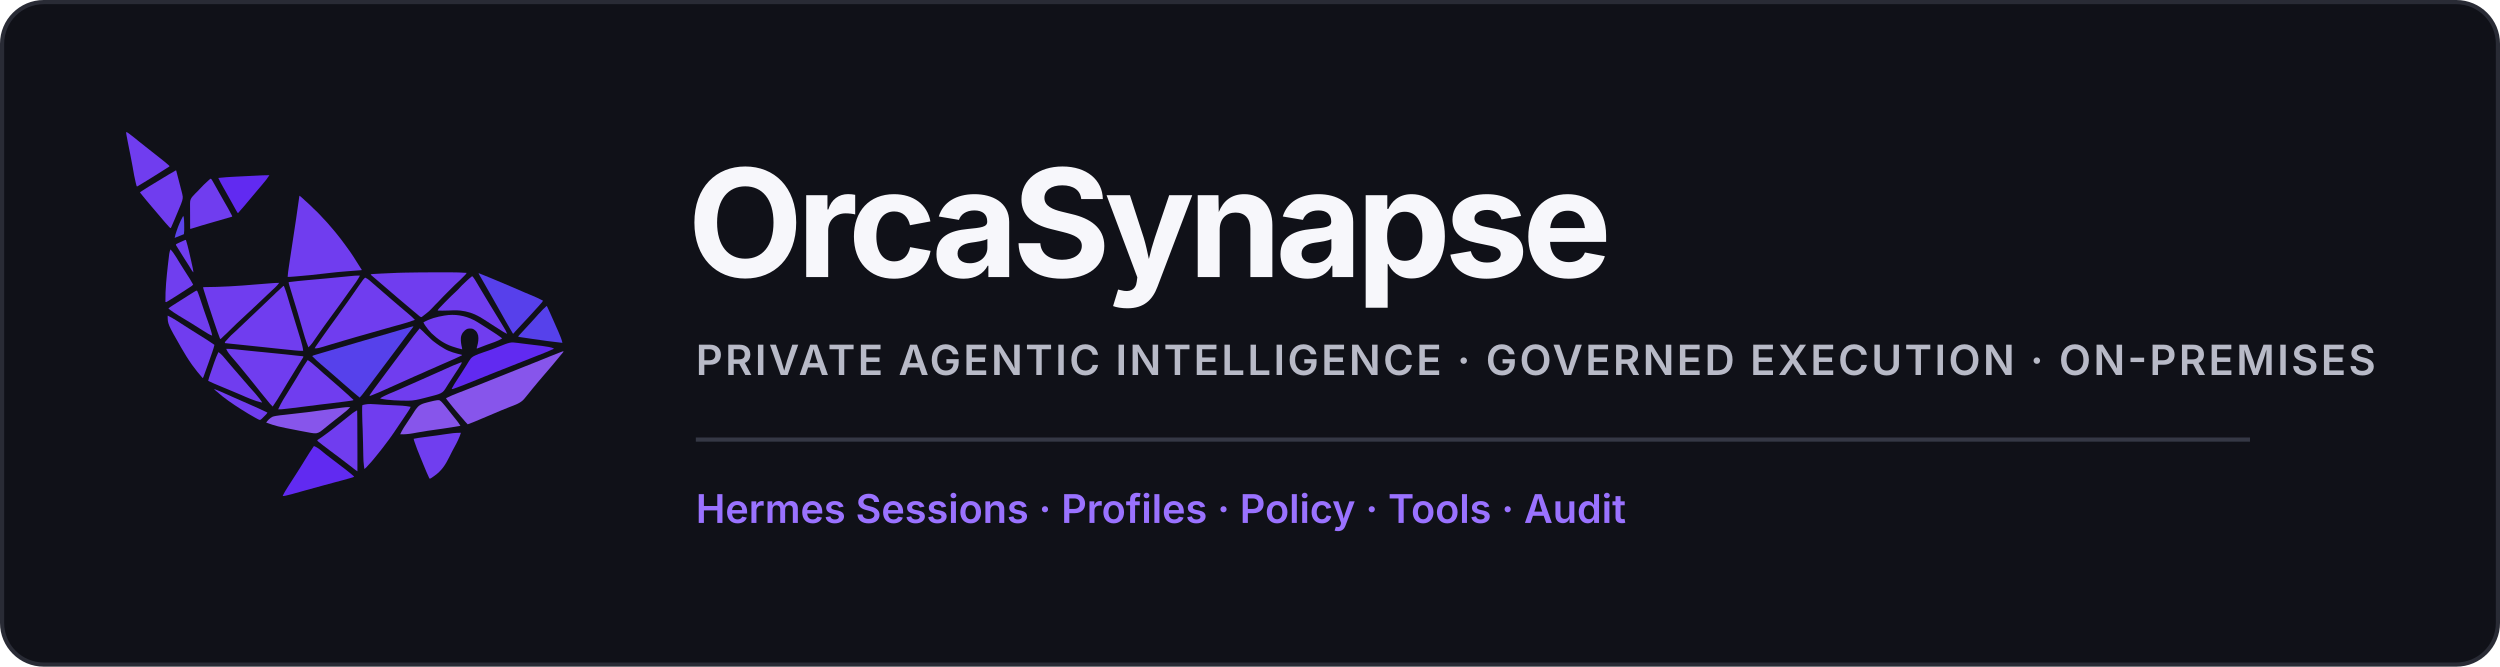
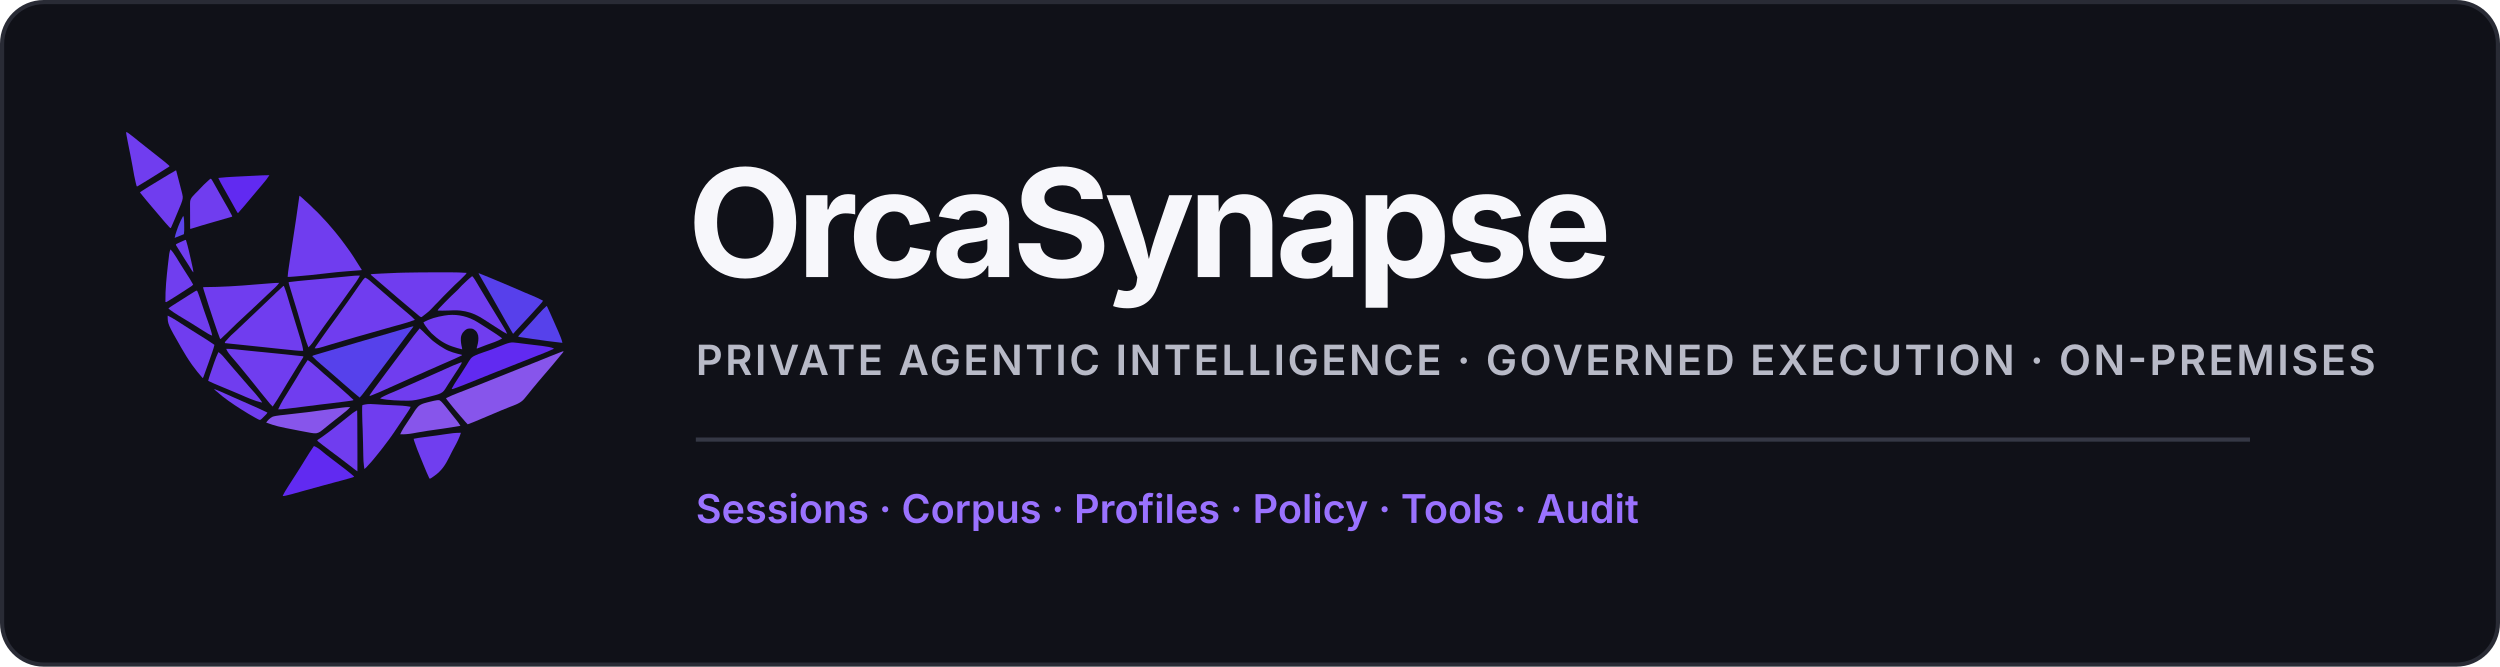
<svg xmlns="http://www.w3.org/2000/svg" width="1200" height="320" viewBox="0 0 1200 320" role="img" aria-labelledby="title description">
  <rect x="1" y="1" width="1198" height="318" rx="20" fill="#101118" stroke="#292b35" stroke-width="2" />
  <g transform="translate(56 52) scale(.576)" aria-hidden="true">
    <path fill="#703def" d="M 152.293 72.785 C 153.445 73.613 154.496 74.5 155.52 75.48 C 155.926 75.863 156.332 76.242 156.734 76.625 C 157.137 76.996 157.543 77.359 157.957 77.719 C 160.129 79.598 162.168 81.594 164.184 83.637 C 165.145 84.605 166.113 85.539 167.148 86.426 C 167.613 86.836 168.02 87.285 168.426 87.75 C 169.039 88.449 169.676 89.129 170.34 89.781 C 171.043 90.477 171.699 91.199 172.344 91.949 C 172.727 92.379 173.129 92.785 173.543 93.191 C 174.352 93.988 175.098 94.824 175.832 95.691 L 176.387 96.332 C 176.699 96.699 177.016 97.066 177.328 97.434 C 177.883 98.082 178.441 98.727 179 99.371 C 181.332 102.035 183.555 104.789 185.734 107.582 C 186.07 108.008 186.406 108.438 186.746 108.867 C 188.043 110.512 189.309 112.176 190.496 113.902 C 190.98 114.598 191.473 115.285 191.988 115.957 C 193.742 118.25 195.344 120.629 196.926 123.047 L 197.324 123.652 C 199.289 126.637 201.207 129.645 203.051 132.707 C 203.301 133.113 203.562 133.516 203.832 133.906 L 204.168 134.418 L 204.168 134.836 L 202.199 134.988 L 201.57 135.039 C 199.891 135.168 198.211 135.301 196.527 135.434 L 195.766 135.496 C 194.398 135.602 193.031 135.707 191.664 135.809 C 186.559 136.18 181.477 136.695 176.395 137.297 L 175.934 137.348 L 175.016 137.457 C 170.566 137.984 166.113 138.488 161.652 138.949 L 161.211 138.992 C 157.004 139.426 152.797 139.809 148.582 140.133 L 147.887 140.184 C 147.25 140.234 146.609 140.281 145.973 140.328 C 145.789 140.34 145.605 140.355 145.414 140.367 L 144.895 140.402 L 144.449 140.438 C 143.801 140.465 143.152 140.461 142.5 140.457 C 142.621 137.988 142.969 135.574 143.332 133.133 L 143.523 131.836 C 143.691 130.684 143.863 129.535 144.035 128.383 L 144.355 126.219 C 145.262 120.098 146.184 113.977 147.141 107.867 C 147.965 102.609 148.754 97.348 149.531 92.086 L 149.621 91.488 C 150.539 85.258 151.438 79.027 152.293 72.785 " fill-opacity="1" fill-rule="nonzero" />
    <path fill="#8755eb" d="M 371.875 202.508 L 372.5 202.715 L 372.055 203.234 C 371.02 204.453 369.996 205.676 369 206.926 C 367.438 208.887 365.855 210.828 364.215 212.723 C 363.602 213.434 363 214.156 362.406 214.883 C 361.445 216.066 360.445 217.219 359.441 218.367 C 358.785 219.121 358.133 219.879 357.484 220.637 L 357.176 220.996 L 356.559 221.719 C 356.246 222.086 355.93 222.449 355.617 222.816 C 354.414 224.215 353.215 225.621 352.023 227.031 C 351.637 227.488 351.25 227.945 350.863 228.402 C 350.012 229.402 349.16 230.406 348.344 231.438 C 347.789 232.137 347.219 232.824 346.629 233.496 C 345.461 234.84 344.363 236.219 343.293 237.641 C 342.242 239.023 341.129 240.34 340 241.652 L 339.48 242.293 C 336.531 245.723 331.715 247.266 327.613 248.84 C 325.402 249.691 323.215 250.586 321.027 251.492 L 320.473 251.723 C 317.23 253.07 314 254.449 310.777 255.836 C 301.848 259.676 301.848 259.676 297.539 261.395 L 296.789 261.695 C 295.371 262.258 293.938 262.797 292.5 263.309 C 291.07 261.797 289.672 260.277 288.371 258.652 C 287.891 258.07 287.387 257.516 286.875 256.957 C 286.035 256.043 285.242 255.102 284.461 254.137 C 283.883 253.434 283.289 252.742 282.695 252.051 C 281.859 251.082 281.039 250.102 280.246 249.094 C 279.891 248.652 279.535 248.211 279.176 247.773 C 277.977 246.316 276.801 244.848 275.664 243.344 L 275.332 242.914 C 275.074 242.57 274.828 242.215 274.582 241.863 L 274.582 241.445 C 277.988 239.812 281.398 238.316 284.938 236.996 C 286.934 236.242 288.922 235.465 290.91 234.691 L 292.277 234.16 C 293.531 233.676 294.785 233.188 296.039 232.699 L 296.492 232.523 C 301.645 230.523 306.77 228.457 311.898 226.402 C 313.793 225.645 315.688 224.887 317.578 224.133 L 320.426 222.992 L 321.555 222.543 L 322.125 222.312 L 333.426 217.797 L 336.148 216.707 C 337.387 216.211 338.625 215.719 339.859 215.223 C 342.43 214.191 345.008 213.168 347.582 212.152 C 352.426 210.25 357.258 208.324 362.059 206.312 C 364.414 205.328 366.773 204.375 369.168 203.496 C 369.559 203.352 369.945 203.199 370.332 203.051 L 370.961 202.809 L 371.465 202.609 Z M 371.875 202.508 " fill-opacity="1" fill-rule="nonzero" />
    <path fill="#703def" d="M 207.082 141.082 C 209.441 142.07 211.383 143.914 213.246 145.625 C 213.777 146.105 214.324 146.555 214.883 147.004 C 215.879 147.809 216.82 148.656 217.762 149.523 C 218.312 150.016 218.875 150.484 219.453 150.945 C 220.453 151.75 221.387 152.605 222.324 153.484 C 223.207 154.305 224.125 155.066 225.066 155.82 C 225.652 156.305 226.211 156.809 226.77 157.324 C 227.512 158.008 228.277 158.668 229.062 159.301 C 229.848 159.938 230.613 160.594 231.355 161.281 C 232.266 162.117 233.203 162.902 234.164 163.68 C 234.906 164.289 235.629 164.918 236.355 165.547 C 237.426 166.484 238.52 167.402 239.625 168.297 C 240.68 169.164 241.711 170.059 242.746 170.949 C 243.129 171.277 243.512 171.605 243.898 171.93 C 245.227 173.051 246.504 174.184 247.707 175.438 C 247.984 175.719 248.262 175.996 248.543 176.273 C 244.359 177.785 240.16 179.152 235.859 180.293 L 235.23 180.461 L 233.945 180.801 L 233.289 180.973 L 232.633 181.148 C 230.105 181.82 227.59 182.539 225.078 183.262 L 223.633 183.676 L 220.602 184.543 C 217.996 185.293 215.391 186.039 212.785 186.781 C 211.855 187.047 210.926 187.312 209.996 187.578 L 207.375 188.328 C 205.613 188.832 203.848 189.332 202.078 189.828 C 201.359 190.027 200.641 190.23 199.922 190.43 C 198.422 190.852 196.93 191.285 195.441 191.746 C 193.25 192.422 191.047 193.047 188.84 193.672 C 185.605 194.586 182.383 195.547 179.168 196.535 C 167.621 200.074 167.621 200.074 165 200.008 C 165.379 199.168 165.91 198.434 166.434 197.68 L 166.738 197.238 C 167.781 195.734 168.836 194.242 169.891 192.75 C 170.312 192.16 170.73 191.57 171.145 190.977 L 172.086 189.648 C 172.5 189.062 172.914 188.477 173.324 187.887 C 174.727 185.898 176.145 183.918 177.574 181.949 C 178.141 181.168 178.707 180.387 179.27 179.602 L 179.949 178.668 L 180.285 178.199 L 181.641 176.324 L 182.316 175.387 C 182.883 174.602 183.449 173.82 184.02 173.039 C 185.223 171.375 186.418 169.703 187.602 168.023 C 188.355 166.949 189.125 165.883 189.895 164.82 C 191.09 163.172 192.27 161.512 193.441 159.848 C 193.754 159.402 194.066 158.957 194.383 158.516 C 195.473 156.977 196.551 155.43 197.621 153.875 C 198.895 152.016 200.184 150.168 201.473 148.32 C 201.73 147.953 201.984 147.586 202.242 147.219 C 205.453 142.609 205.453 142.609 207.082 141.082 " fill-opacity="1" fill-rule="nonzero" />
    <path fill="#5641eb" d="M 246.875 181.688 L 247.293 181.895 L 246.938 182.348 C 245.883 183.711 244.848 185.086 243.828 186.477 C 242.77 187.914 241.699 189.34 240.613 190.758 C 239.59 192.09 238.582 193.438 237.605 194.805 C 236.488 196.363 235.336 197.887 234.168 199.406 C 233.254 200.605 232.348 201.812 231.457 203.027 C 230.293 204.617 229.105 206.184 227.906 207.746 C 226.996 208.941 226.098 210.145 225.207 211.355 C 224.043 212.945 222.855 214.512 221.656 216.078 C 220.746 217.27 219.848 218.473 218.957 219.688 C 217.793 221.273 216.605 222.844 215.406 224.406 C 214.496 225.598 213.598 226.805 212.707 228.016 C 211.141 230.152 209.531 232.262 207.918 234.367 C 207.719 234.625 207.52 234.883 207.324 235.141 C 206.828 235.785 206.332 236.43 205.832 237.074 L 205.543 237.449 C 205.234 237.848 204.93 238.242 204.621 238.633 L 204.34 238.996 C 203.77 239.727 203.168 240.387 202.5 241.027 C 201.105 239.902 199.73 238.754 198.375 237.582 C 197.645 236.953 196.906 236.336 196.16 235.73 C 194.281 234.207 192.457 232.617 190.676 230.98 C 189.961 230.324 189.223 229.691 188.465 229.082 C 187.332 228.168 186.27 227.191 185.207 226.199 C 183.898 224.98 182.531 223.832 181.172 222.668 C 180.258 221.887 179.348 221.102 178.438 220.312 C 177.07 219.125 175.695 217.945 174.32 216.77 L 173.23 215.836 L 172.863 215.523 L 172.137 214.895 C 171.531 214.379 170.926 213.863 170.32 213.352 C 167.746 211.172 165.277 208.875 162.918 206.465 C 163.617 205.996 164.301 205.793 165.102 205.559 L 165.605 205.41 C 166.18 205.238 166.754 205.07 167.332 204.902 L 168.59 204.531 C 169.578 204.238 170.566 203.949 171.551 203.656 C 173.426 203.105 175.301 202.551 177.176 201.996 C 184.707 199.77 192.238 197.547 199.777 195.348 L 201.605 194.812 C 202.715 194.488 203.824 194.164 204.934 193.84 L 205.535 193.664 C 209.383 192.543 213.234 191.426 217.082 190.309 C 221.027 189.168 224.969 188.02 228.91 186.871 C 230.988 186.266 233.066 185.66 235.145 185.051 L 237.863 184.258 C 238.289 184.133 238.715 184.008 239.141 183.883 C 240.289 183.547 241.434 183.215 242.582 182.883 C 242.949 182.777 243.316 182.672 243.68 182.566 C 244.207 182.41 244.734 182.262 245.262 182.109 L 245.738 181.969 C 246.113 181.863 246.496 181.773 246.875 181.688 " fill-opacity="1" fill-rule="nonzero" />
    <path fill="#703def" d="M 138.957 147.953 L 139.375 148.16 C 139.57 148.566 139.57 148.566 139.773 149.102 L 140.004 149.707 L 140.246 150.367 L 140.5 151.047 C 141.27 153.152 141.93 155.285 142.559 157.438 C 142.758 158.105 142.953 158.773 143.152 159.441 C 143.359 160.137 143.562 160.832 143.77 161.527 C 144.445 163.812 145.137 166.094 145.832 168.371 L 146.195 169.555 C 147.008 172.227 147.828 174.898 148.645 177.57 L 149.23 179.484 C 149.832 181.445 150.434 183.402 151.043 185.359 C 153.602 193.578 153.602 193.578 154.559 197.406 L 154.758 198.203 C 155.07 199.5 155.305 200.762 155.418 202.09 C 153.176 202.148 150.98 201.969 148.75 201.758 L 148.16 201.703 C 142.812 201.207 137.473 200.625 132.137 200.047 C 129.445 199.754 126.754 199.465 124.062 199.176 L 122.684 199.031 C 115.984 198.312 109.281 197.613 102.578 196.926 L 101.785 196.844 L 95.285 196.176 L 94.668 196.113 C 94.293 196.074 93.922 196.035 93.547 195.996 C 92.434 195.883 91.32 195.762 90.211 195.637 L 90.211 194.805 C 90.566 194.324 90.566 194.324 91.055 193.816 L 91.582 193.254 C 91.746 193.078 91.914 192.902 92.086 192.723 C 92.301 192.465 92.52 192.211 92.734 191.953 C 94.309 190.148 96.043 188.422 97.871 186.879 C 98.566 186.273 99.238 185.645 99.91 185.016 L 100.305 184.648 C 100.941 184.055 101.57 183.453 102.18 182.832 C 102.68 182.328 103.199 181.848 103.738 181.387 C 104.621 180.625 105.434 179.809 106.25 178.98 C 107.207 178.004 108.18 177.07 109.215 176.18 C 109.672 175.781 110.098 175.355 110.52 174.918 C 111.09 174.344 111.664 173.793 112.281 173.266 C 112.941 172.699 113.555 172.102 114.168 171.484 C 114.766 170.875 115.367 170.289 116.016 169.738 C 116.867 169.012 117.645 168.227 118.426 167.426 C 118.98 166.859 119.562 166.32 120.164 165.801 C 121.168 164.934 122.09 163.996 123.02 163.051 C 124.074 161.98 125.133 160.938 126.273 159.961 C 126.922 159.391 127.523 158.773 128.125 158.156 C 129 157.27 129.883 156.414 130.836 155.609 C 131.57 154.957 132.25 154.246 132.938 153.543 C 133.52 152.961 134.137 152.426 134.762 151.887 C 135.551 151.195 136.309 150.473 137.07 149.75 L 137.555 149.293 C 138.262 148.629 138.262 148.629 138.957 147.953 M 202.707 139.418 C 201.855 141.039 200.918 142.582 199.895 144.102 L 199.457 144.758 C 198.207 146.609 196.895 148.406 195.559 150.191 C 194.973 150.977 194.402 151.766 193.828 152.559 L 193.488 153.027 C 192.633 154.219 191.785 155.414 190.941 156.617 C 190.062 157.863 189.168 159.102 188.273 160.34 C 187.598 161.27 186.93 162.203 186.262 163.141 C 185.328 164.453 184.371 165.75 183.414 167.047 C 182.582 168.172 181.754 169.305 180.938 170.441 C 180.008 171.73 179.07 173.016 178.125 174.293 C 176.836 176.039 175.562 177.793 174.297 179.555 C 173.953 180.027 173.609 180.5 173.27 180.973 C 172.016 182.691 170.785 184.43 169.582 186.188 C 162.543 196.48 162.543 196.48 159.793 199.176 C 157.656 193.871 156.027 188.465 154.504 182.961 C 152.164 174.52 149.609 166.148 147.008 157.789 C 145.984 154.5 144.961 151.211 144.012 147.902 L 143.797 147.168 L 143.609 146.504 L 143.445 145.934 C 143.332 145.453 143.332 145.453 143.332 144.832 C 148.461 144.188 153.598 143.648 158.742 143.184 L 159.172 143.145 C 161.09 142.973 163.008 142.801 164.926 142.633 C 167.863 142.371 170.805 142.109 173.742 141.844 C 178.543 141.41 183.34 140.949 188.133 140.457 C 198.949 139.348 198.949 139.348 202.707 139.418 M 266.883 136.672 C 268.344 136.672 269.805 136.668 271.262 136.664 C 272.707 136.664 274.148 136.66 275.59 136.66 C 276.438 136.664 277.285 136.66 278.133 136.66 C 282.66 136.648 287.152 136.809 291.664 137.125 C 291.285 137.77 290.934 138.328 290.402 138.855 L 290.027 139.23 L 289.625 139.629 L 289.207 140.051 C 288.914 140.34 288.621 140.633 288.324 140.922 C 287.883 141.363 287.438 141.809 286.992 142.25 L 286.137 143.105 L 285.738 143.5 C 285.125 144.109 284.5 144.699 283.84 145.262 C 282.469 146.445 281.211 147.754 279.934 149.031 L 279.066 149.898 C 278.465 150.5 277.863 151.102 277.262 151.703 C 276.496 152.473 275.727 153.238 274.957 154.004 C 274.363 154.598 273.77 155.195 273.176 155.789 L 272.324 156.637 C 270.418 158.535 270.418 158.535 268.617 160.531 C 268.199 161.02 267.742 161.473 267.285 161.926 L 266.719 162.484 L 265.57 163.617 C 264.613 164.562 263.688 165.52 262.812 166.539 C 261.285 168.309 259.555 169.773 257.695 171.176 C 257.258 171.508 256.824 171.848 256.395 172.191 L 255.496 172.887 L 255.066 173.227 L 254.664 173.535 L 254.312 173.812 L 253.957 173.98 C 253.414 173.91 253.141 173.781 252.684 173.469 L 252.199 173.07 L 251.648 172.617 C 250.879 171.973 250.113 171.328 249.352 170.68 C 248.641 170.074 247.922 169.48 247.199 168.895 C 246.188 168.07 245.195 167.223 244.207 166.367 C 243.477 165.742 242.738 165.125 241.992 164.52 C 240.941 163.668 239.918 162.781 238.895 161.895 C 237.223 160.441 235.535 159.004 233.816 157.609 C 232.898 156.867 232.023 156.086 231.152 155.293 C 230.609 154.812 230.055 154.355 229.492 153.902 C 228.703 153.262 227.934 152.598 227.188 151.91 C 226.277 151.074 225.336 150.285 224.375 149.508 C 223.238 148.574 222.133 147.598 221.02 146.629 C 220.398 146.094 219.777 145.559 219.152 145.027 L 218.793 144.715 L 218.07 144.098 C 217.344 143.477 216.617 142.855 215.891 142.23 C 215.25 141.684 214.609 141.137 213.969 140.594 L 213.559 140.246 C 213.301 140.027 213.043 139.809 212.781 139.59 C 211.898 138.84 211.898 138.84 211.668 138.375 C 212.32 138.156 212.848 138.113 213.535 138.074 L 214.32 138.027 L 215.18 137.98 L 216.078 137.926 C 217.059 137.871 218.043 137.816 219.023 137.766 L 220.043 137.707 C 224.68 137.453 229.316 137.234 233.957 137.086 L 234.664 137.062 C 236.34 137.012 238.02 136.969 239.699 136.93 C 240.055 136.922 240.406 136.914 240.762 136.906 C 249.469 136.703 258.172 136.672 266.883 136.672 M 91.25 200.426 C 93.59 200.371 95.879 200.543 98.203 200.766 L 99.41 200.875 C 102.777 201.191 106.133 201.555 109.492 201.926 C 112.508 202.254 115.523 202.562 118.543 202.84 L 119.008 202.883 L 121.375 203.098 C 127.871 203.688 134.352 204.348 140.832 205.059 L 141.457 205.125 C 143.566 205.355 145.676 205.59 147.785 205.824 L 148.305 205.883 C 149.398 206.004 150.496 206.121 151.594 206.234 L 152.402 206.316 C 152.887 206.367 153.371 206.418 153.855 206.465 L 154.48 206.531 L 155.02 206.582 L 155.418 206.672 L 155.625 207.09 C 155.43 207.496 155.43 207.496 155.117 208 L 154.766 208.574 L 154.375 209.195 L 153.973 209.848 C 153.555 210.523 153.133 211.203 152.707 211.879 L 152.316 212.508 C 151.805 213.324 151.293 214.145 150.781 214.961 C 148.277 218.957 145.82 222.984 143.375 227.02 C 142.863 227.863 142.352 228.707 141.836 229.551 C 140.336 232.012 138.848 234.484 137.379 236.965 C 135.047 240.91 132.617 244.762 130 248.523 C 129.188 247.73 128.426 246.898 127.684 246.039 L 127.324 245.625 C 126.453 244.609 125.617 243.57 124.797 242.516 C 124.156 241.688 123.492 240.887 122.812 240.094 C 121.938 239.066 121.094 238.02 120.266 236.957 C 119.527 236.012 118.777 235.082 118.02 234.156 C 117.082 233.008 116.156 231.848 115.242 230.68 C 114.402 229.602 113.539 228.547 112.676 227.488 C 111.938 226.582 111.211 225.668 110.496 224.75 C 109.672 223.691 108.816 222.66 107.945 221.641 C 107.254 220.832 106.59 220.004 105.938 219.164 C 105.094 218.082 104.223 217.02 103.332 215.977 C 102.738 215.281 102.152 214.578 101.574 213.867 C 100.855 212.984 100.121 212.117 99.375 211.254 C 92.836 203.656 92.836 203.656 91.25 200.426 M 252.5 183.352 C 253.465 184.156 254.391 185.008 255.273 185.902 L 255.633 186.262 C 256.133 186.77 256.633 187.273 257.133 187.781 C 258.957 189.629 258.957 189.629 260.887 191.363 C 261.27 191.699 261.625 192.055 261.977 192.418 C 262.727 193.176 263.535 193.816 264.387 194.453 L 264.855 194.805 C 265.32 195.152 265.785 195.5 266.25 195.844 L 266.648 196.141 C 268.34 197.398 270.09 198.523 271.918 199.582 C 272.266 199.785 272.605 200 272.945 200.215 C 277.426 202.969 282.652 204.18 287.707 205.422 L 287.707 205.84 C 283.812 207.773 279.859 209.527 275.863 211.238 C 274.051 212.016 272.246 212.809 270.441 213.609 L 269.988 213.809 L 269.547 214.004 L 269.117 214.195 L 267.984 214.695 C 267.492 214.914 266.996 215.129 266.5 215.34 C 266.008 215.551 265.547 215.766 265.078 216.016 C 264.367 216.375 263.648 216.664 262.902 216.941 C 261.93 217.309 260.973 217.715 260.035 218.16 C 258.246 219.004 256.441 219.809 254.637 220.609 L 254.137 220.832 C 252.141 221.719 250.137 222.594 248.121 223.43 C 246.914 223.93 245.734 224.477 244.555 225.035 C 242.367 226.066 240.152 227.035 237.941 228.016 L 237.496 228.215 L 235.613 229.047 C 233.203 230.117 230.797 231.195 228.395 232.281 C 218.445 236.766 218.445 236.766 214.18 238.465 C 213.797 238.617 213.418 238.77 213.039 238.926 L 212.352 239.191 L 211.75 239.43 L 211.25 239.57 L 210.625 239.363 C 212.691 236.262 214.82 233.25 217.102 230.305 C 217.75 229.457 218.379 228.602 219.012 227.742 C 219.988 226.406 220.977 225.078 221.973 223.758 C 222.762 222.703 223.547 221.645 224.324 220.586 C 225.371 219.16 226.434 217.746 227.512 216.34 C 228.68 214.82 229.82 213.277 230.934 211.719 C 231.738 210.605 232.566 209.516 233.41 208.43 C 234.066 207.578 234.703 206.707 235.34 205.84 C 236.391 204.406 237.457 202.984 238.543 201.57 C 240.094 199.543 241.613 197.488 243.125 195.43 C 246.141 191.312 249.219 187.262 252.5 183.352 M 135.418 145.453 C 134.492 146.762 133.457 147.887 132.316 149.008 L 131.836 149.488 C 130.957 150.359 130.051 151.199 129.113 152.008 C 128.66 152.406 128.234 152.828 127.812 153.262 C 127.113 153.973 126.387 154.633 125.633 155.281 C 125.16 155.703 124.715 156.145 124.27 156.594 C 123.703 157.172 123.129 157.723 122.512 158.246 C 121.852 158.812 121.238 159.41 120.625 160.031 C 120.027 160.637 119.426 161.223 118.777 161.773 C 117.918 162.508 117.133 163.309 116.34 164.109 C 115.637 164.816 114.902 165.496 114.137 166.145 C 113.582 166.633 113.066 167.164 112.551 167.695 C 112.145 168.09 111.73 168.461 111.305 168.832 C 110.426 169.594 109.582 170.387 108.738 171.184 L 107.801 172.066 L 107.332 172.512 C 106.652 173.152 105.969 173.789 105.289 174.426 L 104.902 174.785 L 103.367 176.211 C 102.719 176.816 102.07 177.418 101.426 178.023 C 100.898 178.516 100.371 179.008 99.84 179.496 C 97.645 181.531 95.531 183.641 93.426 185.766 C 92.359 186.844 91.297 187.91 90.133 188.887 C 89.758 189.211 89.41 189.555 89.062 189.91 C 87.145 191.859 87.145 191.859 86.25 192.305 C 84.594 187.949 83.031 183.57 81.578 179.141 C 81.113 177.73 80.645 176.32 80.168 174.914 C 77.633 167.348 75.121 159.77 72.812 152.133 L 72.582 151.363 L 72.379 150.68 L 72.203 150.098 C 72.086 149.621 72.086 149.621 72.086 148.996 L 72.645 148.992 C 87.23 148.926 101.625 148.031 116.148 146.758 C 120.566 146.371 124.988 146.004 129.414 145.711 L 130.016 145.668 C 130.57 145.633 131.129 145.594 131.688 145.559 L 132.176 145.527 C 133.258 145.457 134.332 145.445 135.418 145.453 M 159.168 209.797 C 160.344 210.422 161.336 211.164 162.355 212.02 L 162.828 212.414 C 163.828 213.246 164.805 214.105 165.766 214.984 C 166.309 215.469 166.867 215.926 167.434 216.379 C 168.223 217.02 168.949 217.676 169.656 218.402 C 170.148 218.898 170.676 219.348 171.203 219.801 C 171.734 220.266 172.254 220.742 172.773 221.223 C 173.715 222.082 174.688 222.887 175.676 223.688 C 176.465 224.344 177.215 225.039 177.969 225.73 C 178.523 226.23 179.094 226.703 179.676 227.168 C 180.621 227.93 181.512 228.734 182.398 229.559 C 183.066 230.176 183.758 230.766 184.465 231.332 C 185.594 232.242 186.648 233.215 187.707 234.203 C 188.324 234.777 188.953 235.332 189.594 235.883 C 190.262 236.469 190.918 237.062 191.574 237.66 C 192.023 238.059 192.473 238.453 192.93 238.844 C 193.711 239.52 194.43 240.246 195.156 240.984 C 195.84 241.656 196.559 242.281 197.293 242.902 L 197.082 243.32 C 196.465 243.449 195.863 243.547 195.238 243.637 L 194.652 243.723 C 194.008 243.816 193.363 243.906 192.719 243.996 L 191.355 244.191 C 186.93 244.82 182.492 245.348 178.051 245.859 C 175.75 246.125 173.449 246.395 171.148 246.668 L 170.465 246.746 C 166.766 247.184 163.066 247.652 159.375 248.16 C 154.828 248.785 150.277 249.34 145.715 249.867 L 145.238 249.922 C 144.191 250.043 143.145 250.16 142.098 250.281 L 141.301 250.371 C 137.094 250.848 137.094 250.848 135.586 250.828 L 135.004 250.824 L 134.582 250.816 C 137.043 245.383 140.188 240.336 143.387 235.312 C 144.48 233.59 145.535 231.84 146.594 230.094 C 147.488 228.613 148.395 227.141 149.309 225.672 C 150.258 224.152 151.172 222.613 152.07 221.066 C 154.305 217.215 156.602 213.438 159.168 209.797 " fill-opacity="1" fill-rule="nonzero" />
    <path fill="#612af1" d="M 334.18 195.5 L 334.844 195.582 C 335.297 195.641 335.754 195.699 336.207 195.758 C 337.215 195.891 338.227 196.016 339.234 196.141 L 340.414 196.289 L 341.012 196.367 L 342.27 196.523 C 344.605 196.82 346.938 197.105 349.277 197.363 C 352.746 197.742 356.191 198.141 359.621 198.785 L 360.438 198.938 C 361.738 199.195 362.945 199.496 364.164 200.008 L 364.164 200.426 C 360.848 202 357.484 203.41 354.055 204.727 C 352.93 205.164 351.801 205.605 350.676 206.047 L 349.965 206.328 C 344.895 208.316 339.836 210.328 334.77 212.336 L 333.57 212.809 L 329.719 214.34 C 327.008 215.414 324.297 216.484 321.582 217.547 C 319.902 218.207 318.223 218.871 316.547 219.543 L 314.559 220.34 C 313.594 220.727 312.629 221.113 311.66 221.5 C 308.836 222.625 306.016 223.758 303.199 224.898 C 299.191 226.52 295.184 228.137 291.164 229.734 C 290.703 229.922 290.238 230.105 289.773 230.293 C 287.27 231.293 284.754 232.258 282.211 233.152 L 281.504 233.406 L 280.852 233.633 L 280.277 233.832 L 279.789 233.949 L 279.164 233.742 C 280.633 230.98 282.277 228.367 284.008 225.762 C 284.516 224.988 285.02 224.211 285.52 223.434 C 286.141 222.469 286.77 221.508 287.398 220.551 C 288.75 218.5 290.07 216.438 291.34 214.336 C 295.125 208.09 295.125 208.09 297.383 206.633 C 300.125 205.18 303.078 204.145 306.02 203.176 C 309.039 202.18 312.027 201.121 314.984 199.957 L 315.453 199.773 C 316.203 199.477 316.953 199.184 317.699 198.887 C 328.207 194.715 328.207 194.715 334.18 195.5 " fill-opacity="1" fill-rule="nonzero" />
    <path fill="#703def" d="M 211.195 246.41 L 211.777 246.414 C 213.523 246.426 215.254 246.539 216.992 246.688 C 220.574 246.984 224.156 247.152 227.746 247.277 C 231.047 247.391 234.34 247.535 237.629 247.785 L 238.113 247.816 C 240.438 247.988 242.711 248.32 245 248.734 C 244.594 249.809 244.031 250.727 243.426 251.699 C 243.305 251.895 243.184 252.09 243.059 252.289 C 241.816 254.27 240.496 256.195 239.176 258.121 C 237.98 259.863 236.805 261.613 235.625 263.363 L 234.441 265.113 C 232.922 267.363 232.922 267.363 231.414 269.625 C 230.598 270.855 229.766 272.074 228.895 273.266 C 228.66 273.582 228.43 273.902 228.199 274.219 C 228.082 274.375 227.965 274.535 227.848 274.699 C 227.504 275.172 227.164 275.645 226.828 276.117 C 225.336 278.199 223.793 280.234 222.207 282.246 C 221.719 282.871 221.238 283.5 220.754 284.133 C 219.289 286.035 217.773 287.895 216.25 289.754 L 215.312 290.898 L 214.84 291.473 C 214.539 291.844 214.238 292.215 213.941 292.586 C 212.789 294.027 211.551 295.367 210.285 296.707 C 209.551 297.488 208.84 298.285 208.137 299.094 C 207.613 299.641 207.047 300.102 206.457 300.582 C 206.355 299.91 206.258 299.234 206.16 298.562 L 206.074 298 C 205.684 295.336 205.586 292.672 205.539 289.984 C 205.527 289.395 205.516 288.805 205.504 288.215 C 205.488 287.371 205.473 286.527 205.453 285.688 C 205.414 283.492 205.367 281.301 205.32 279.109 L 205.305 278.453 C 205.227 274.77 205.125 271.09 204.988 267.41 L 204.961 266.73 C 204.895 264.895 204.816 263.062 204.734 261.227 C 204.613 258.598 204.551 255.977 204.555 253.344 C 204.559 252.754 204.555 252.164 204.555 251.574 C 204.555 251.191 204.555 250.812 204.555 250.43 L 204.555 249.902 C 204.559 249.004 204.613 248.16 204.793 247.277 C 205.246 247.176 205.703 247.074 206.16 246.977 L 206.926 246.809 C 208.367 246.52 209.734 246.406 211.195 246.41 " fill-opacity="1" fill-rule="nonzero" />
    <path fill="#612af1" d="M 164.375 281.426 C 167.875 282.703 171.141 285.793 173.988 288.137 C 175.344 289.25 176.746 290.293 178.156 291.34 C 178.848 291.855 179.527 292.383 180.211 292.91 L 180.547 293.168 L 180.891 293.434 C 182.188 294.43 183.488 295.422 184.793 296.418 L 185.324 296.82 L 186.992 298.094 L 187.555 298.523 C 188.539 299.273 189.527 300.016 190.52 300.754 C 192.02 301.863 193.457 303.023 194.867 304.242 C 195.484 304.777 196.109 305.301 196.73 305.824 L 197.918 306.828 C 197.438 307.305 197.145 307.387 196.504 307.586 L 195.836 307.789 L 195.078 308.012 L 194.676 308.133 C 190.465 309.383 186.207 310.48 181.961 311.605 C 179.047 312.383 176.141 313.168 173.23 313.957 L 172.445 314.172 C 166.559 315.77 160.676 317.375 154.805 319.035 C 144.82 321.855 144.82 321.855 141.301 322.664 L 140.746 322.793 C 139.93 322.977 139.176 323.121 138.332 323.07 C 139.656 320.141 141.418 317.453 143.125 314.738 L 143.512 314.125 C 144.992 311.773 146.504 309.445 148.027 307.117 C 149.156 305.391 150.262 303.648 151.359 301.898 C 151.68 301.395 152 300.891 152.32 300.383 L 152.648 299.863 C 152.852 299.543 153.055 299.223 153.258 298.898 C 154.5 296.941 155.707 294.965 156.906 292.98 C 159.277 289.051 161.766 285.199 164.375 281.426 " fill-opacity="1" fill-rule="nonzero" />
    <path fill="#5740eb" d="M 301.664 137.336 C 305.109 138.699 308.543 140.098 311.965 141.52 C 312.656 141.809 313.352 142.094 314.043 142.383 C 319.445 144.625 324.84 146.883 330.207 149.203 L 331.02 149.555 C 333.242 150.512 335.461 151.477 337.676 152.441 C 338.488 152.797 339.301 153.148 340.113 153.504 C 341.68 154.184 343.25 154.844 344.844 155.461 C 348.383 156.848 351.832 158.496 355.207 160.238 C 354.906 161.215 354.328 161.836 353.633 162.555 C 352.816 163.41 352.039 164.273 351.301 165.195 C 350.625 166.039 349.914 166.801 349.141 167.551 C 348.637 168.055 348.176 168.586 347.715 169.125 C 346.867 170.094 345.98 171.027 345.109 171.973 C 344.625 172.492 344.148 173.016 343.672 173.539 C 342.32 175.016 340.949 176.477 339.582 177.938 C 338.09 179.535 336.598 181.133 335.113 182.742 C 334.539 183.363 333.965 183.984 333.383 184.602 L 332.984 185.027 C 332.727 185.301 332.469 185.574 332.215 185.844 C 331.738 186.352 331.289 186.84 330.879 187.398 L 330.625 187.723 L 330.207 187.723 L 329.922 187.219 C 329.223 185.98 328.512 184.754 327.762 183.551 C 326.543 181.586 325.41 179.578 324.293 177.555 C 323.496 176.105 322.684 174.664 321.859 173.227 C 320.953 171.645 320.055 170.055 319.164 168.465 C 318.172 166.684 317.168 164.91 316.152 163.145 C 315.348 161.742 314.562 160.336 313.773 158.926 C 312.695 156.988 311.59 155.074 310.469 153.164 C 309.598 151.68 308.754 150.184 307.914 148.684 C 306.941 146.93 305.949 145.191 304.934 143.465 C 304.09 142.023 303.246 140.582 302.422 139.129 L 302.184 138.719 C 301.664 137.801 301.664 137.801 301.664 137.336 " fill-opacity="1" fill-rule="nonzero" />
    <path fill="#703def" d="M 297.512 176.387 C 299.355 177.344 301.125 178.391 302.871 179.516 C 303.574 179.969 304.285 180.418 304.996 180.867 C 305.59 181.246 306.184 181.625 306.777 182.004 C 307.465 182.441 308.152 182.875 308.848 183.309 C 310.902 184.586 312.926 185.91 314.941 187.25 C 315.246 187.449 315.547 187.648 315.848 187.852 C 317.695 189.074 319.496 190.328 321.25 191.68 C 317.473 194.195 312.523 195.512 308.301 197.102 C 306.492 197.781 304.691 198.477 302.891 199.176 L 302.059 199.5 C 301.441 199.738 300.824 199.977 300.207 200.219 L 300 199.801 C 300.148 199.223 300.309 198.645 300.48 198.07 C 301.27 195.219 301.777 192.152 301.223 189.211 C 300.84 187.836 300.301 186.645 299.359 185.562 C 298.387 184.645 297.352 183.879 296.039 183.559 C 294.672 183.406 293.344 183.41 292.031 183.859 C 290.602 184.531 289.492 185.586 288.523 186.816 C 287.555 188.242 286.988 189.574 286.836 191.293 C 286.641 194.219 287.125 196.926 287.82 199.758 C 287.914 200.219 287.914 200.219 287.914 200.844 C 285.23 200.223 282.613 199.426 280 198.551 L 279.543 198.402 C 273.078 196.227 267.617 192.375 262.707 187.723 L 262.23 187.273 C 260.535 185.633 259.137 183.754 257.746 181.855 L 257.398 181.383 C 256.695 180.41 256.133 179.441 255.625 178.355 C 261.02 175.227 266.82 173.777 272.914 172.73 L 273.406 172.648 C 281.676 171.27 290.09 172.598 297.512 176.387 M 49.168 51.754 L 49.586 51.754 C 50.367 54.77 51.148 57.781 51.93 60.797 C 52.273 62.121 52.617 63.441 52.961 64.762 C 53.133 65.426 53.305 66.09 53.477 66.75 C 53.555 67.047 53.633 67.344 53.711 67.641 C 55.352 73.906 55.352 73.906 54.617 76.938 C 54.375 77.793 54.07 78.621 53.75 79.449 L 53.578 79.906 C 52.648 82.352 51.602 84.75 50.566 87.152 C 49.793 88.949 49.039 90.758 48.297 92.566 C 47.316 94.949 46.289 97.309 45.211 99.645 L 44.586 99.645 C 44.254 99.387 44.254 99.387 43.906 99.02 L 43.52 98.613 C 43.027 98.078 42.547 97.535 42.07 96.984 C 41.609 96.453 41.129 95.938 40.652 95.418 C 39.805 94.488 39 93.531 38.211 92.555 C 37.645 91.863 37.066 91.188 36.484 90.512 C 35.668 89.562 34.859 88.613 34.051 87.66 L 33.766 87.324 C 33.297 86.77 32.828 86.215 32.359 85.66 C 31.332 84.438 30.293 83.227 29.246 82.023 C 28.32 80.961 27.41 79.879 26.523 78.781 C 25.965 78.105 25.395 77.441 24.82 76.781 C 23.77 75.566 22.77 74.32 21.785 73.051 C 21.16 72.25 20.516 71.465 19.867 70.68 L 19.586 70.285 L 19.586 69.871 C 20.008 69.547 20.008 69.547 20.613 69.156 L 20.953 68.934 C 21.203 68.773 21.449 68.613 21.695 68.453 C 22.078 68.207 22.457 67.961 22.836 67.711 C 25.41 66.016 28.051 64.43 30.691 62.836 C 31.809 62.164 32.922 61.488 34.039 60.812 L 34.77 60.371 C 36.07 59.582 37.367 58.789 38.66 57.988 C 41.742 56.074 44.859 54.25 48.023 52.473 C 48.414 52.246 48.793 52.004 49.168 51.754 " fill-opacity="1" fill-rule="nonzero" />
    <path fill="#703def" d="M 296.25 139.832 C 297.137 140.648 297.754 141.52 298.383 142.539 L 298.707 143.055 C 299.91 144.996 301.059 146.973 302.211 148.949 C 304.352 152.617 306.559 156.246 308.766 159.875 C 309.5 161.078 310.227 162.281 310.949 163.492 C 312.688 166.395 314.477 169.262 316.258 172.137 C 317.688 174.441 319.105 176.75 320.508 179.07 C 320.711 179.402 320.91 179.734 321.113 180.062 C 324.414 185.492 324.414 185.492 325.414 187.934 C 324.664 187.652 323.992 187.312 323.301 186.902 L 322.676 186.527 L 322.004 186.125 C 321.773 185.984 321.543 185.844 321.305 185.703 C 319.16 184.406 317.059 183.043 314.969 181.664 C 311.879 179.621 308.773 177.602 305.625 175.648 L 305.207 175.391 C 304.312 174.836 303.41 174.297 302.5 173.773 L 302.09 173.539 C 297.363 170.848 292.082 169.152 286.664 168.566 L 286.078 168.5 C 282.82 168.18 279.508 168.312 276.242 168.492 C 273.332 168.637 270.414 168.586 267.5 168.566 C 267.777 167.836 268.004 167.367 268.582 166.836 C 269.086 166.363 269.562 165.863 270.008 165.336 C 271.004 164.191 272.078 163.129 273.148 162.059 C 273.371 161.836 273.594 161.613 273.816 161.391 C 274.281 160.926 274.746 160.461 275.211 160 C 275.805 159.406 276.395 158.816 276.988 158.223 C 277.445 157.766 277.906 157.305 278.367 156.848 L 279.02 156.191 C 280.098 155.113 281.184 154.043 282.348 153.055 C 283.023 152.469 283.652 151.828 284.281 151.195 L 284.676 150.805 C 285.324 150.152 285.949 149.492 286.547 148.793 C 287.324 147.895 288.176 147.09 289.047 146.289 C 289.949 145.453 290.844 144.617 291.703 143.746 C 292.32 143.121 292.973 142.539 293.656 141.992 C 294.535 141.289 295.398 140.57 296.25 139.832 M 78.125 58.625 C 78.496 58.762 78.496 58.762 78.961 59.043 C 79.328 59.555 79.328 59.555 79.707 60.207 L 79.914 60.566 C 80.141 60.953 80.363 61.344 80.586 61.738 C 80.746 62.012 80.902 62.285 81.062 62.559 C 82.488 65.031 83.871 67.523 85.25 70.023 C 86.801 72.828 88.367 75.621 89.988 78.383 C 91.941 81.711 93.875 85.07 95.613 88.52 L 95.816 88.926 C 96.25 89.805 96.25 89.805 96.25 90.277 L 95.898 90.375 C 91.73 91.559 87.57 92.766 83.41 93.98 C 81.047 94.668 78.684 95.352 76.316 96.031 C 72.66 97.082 69.016 98.133 65.398 99.316 C 64.098 99.742 62.781 100.121 61.461 100.48 L 61.25 100.27 C 61.23 99.984 61.219 99.699 61.219 99.41 L 61.215 98.848 L 61.215 98.227 L 61.211 97.574 C 61.207 96.859 61.203 96.141 61.203 95.426 L 61.199 94.684 C 61.195 93.391 61.191 92.094 61.191 90.797 C 61.188 89.461 61.18 88.125 61.172 86.789 C 61.168 85.762 61.164 84.73 61.164 83.703 C 61.164 83.211 61.16 82.719 61.156 82.227 C 61.117 76.898 61.117 76.898 62.301 74.664 C 62.527 74.312 62.527 74.312 63.035 73.695 L 63.32 73.344 C 64.582 71.848 66.008 70.496 67.406 69.129 C 67.977 68.574 68.516 68.008 69.035 67.402 C 69.926 66.367 70.891 65.41 71.859 64.445 C 72.176 64.133 72.492 63.816 72.805 63.5 C 73.918 62.387 75.051 61.312 76.25 60.293 C 76.598 59.984 76.945 59.676 77.293 59.367 L 77.773 58.938 Z M 200 251.855 L 200.418 251.855 C 200.457 254.512 200.496 257.172 200.527 259.828 C 200.645 269.117 200.645 278.406 200.637 287.695 L 200.637 288.25 C 200.637 292.984 200.633 297.719 200.625 302.453 C 200.328 302.258 200.027 302.059 199.73 301.863 L 199.227 301.531 C 198.594 301.098 197.992 300.633 197.395 300.152 C 197.145 299.953 196.895 299.75 196.641 299.551 L 196.246 299.238 C 195.52 298.668 194.785 298.109 194.051 297.547 L 193.594 297.199 L 192.703 296.523 C 192.113 296.074 191.527 295.621 190.938 295.168 C 189.766 294.266 188.59 293.363 187.41 292.465 C 186.664 291.895 185.914 291.32 185.168 290.746 C 182.812 288.938 180.426 287.176 178.027 285.422 C 175.879 283.848 173.75 282.254 171.668 280.59 L 171.105 280.145 C 170.77 279.879 170.434 279.609 170.098 279.336 C 169.715 279.031 169.332 278.73 168.945 278.43 L 168.309 277.922 L 167.719 277.465 L 167.293 277.051 L 167.293 276.426 C 167.711 276.105 167.711 276.105 168.293 275.762 C 169.324 275.137 170.297 274.465 171.266 273.75 C 171.809 273.355 172.355 272.961 172.906 272.57 C 175.555 270.695 178.141 268.73 180.688 266.711 C 181.039 266.434 181.395 266.156 181.746 265.883 C 183.246 264.715 184.719 263.52 186.184 262.309 C 187.223 261.449 188.277 260.605 189.344 259.777 C 189.949 259.305 190.555 258.824 191.152 258.34 C 196.984 253.617 196.984 253.617 200 251.855 " fill-opacity="1" fill-rule="nonzero" />
    <path fill="#703eef" d="M 286.875 270.387 C 285.551 274.57 283.551 278.535 281.43 282.363 C 279.996 284.957 278.664 287.594 277.355 290.246 C 274.027 296.996 270.848 302.059 264.582 306.41 L 264.113 306.742 C 263.688 307.039 263.258 307.34 262.824 307.633 L 262.441 307.902 C 262.121 308.113 261.789 308.305 261.457 308.492 L 260.625 308.492 C 258.918 304.816 257.305 301.117 255.797 297.355 L 255.406 296.371 C 255.34 296.207 255.273 296.043 255.207 295.875 C 254.473 294.047 253.711 292.23 252.953 290.414 C 251.172 286.141 249.484 281.867 248.035 277.469 L 247.859 276.934 C 247.707 276.422 247.598 275.91 247.5 275.387 C 249.891 274.871 252.289 274.508 254.715 274.188 L 255.898 274.027 C 258.152 273.727 260.406 273.43 262.664 273.137 L 264.125 272.945 C 265.055 272.824 265.984 272.703 266.914 272.582 C 269.359 272.266 271.801 271.914 274.234 271.512 C 278.445 270.82 282.605 270.336 286.875 270.387 " fill-opacity="1" fill-rule="nonzero" />
    <path fill="#8755eb" d="M 267.105 243.219 C 267.844 243.156 268.438 243.168 269.164 243.32 C 270.152 243.949 270.895 244.738 271.664 245.609 L 271.961 245.938 C 273.473 247.629 274.855 249.441 276.25 251.23 C 277.344 252.637 278.438 254.035 279.582 255.395 C 280.629 256.641 281.633 257.914 282.633 259.195 C 282.91 259.555 283.191 259.91 283.473 260.266 L 284.008 260.953 L 284.48 261.555 C 284.941 262.168 285.352 262.809 285.762 263.457 L 286.156 264.082 L 286.457 264.559 C 281.52 265.43 276.578 266.262 271.609 266.957 L 270.98 267.047 C 269.918 267.195 268.855 267.344 267.797 267.488 C 258.926 268.711 258.926 268.711 250.105 270.219 L 249.488 270.336 L 248.324 270.555 L 247.777 270.656 L 247.258 270.754 C 243.598 271.438 239.973 271.75 236.25 271.637 C 237.117 269.785 238.066 268.008 239.148 266.273 L 239.504 265.703 C 240.809 263.617 242.18 261.574 243.555 259.535 C 244.047 258.801 244.539 258.066 245.031 257.332 L 245.395 256.793 C 246.332 255.391 247.242 253.969 248.129 252.531 C 248.934 251.242 249.797 250.059 250.832 248.941 L 251.203 248.531 C 253.754 246 258.102 245.293 261.441 244.406 C 263.328 243.91 265.176 243.52 267.105 243.219 " fill-opacity="1" fill-rule="nonzero" />
    <path fill="#703def" d="M 42.5 172.73 C 44.965 173.902 47.281 175.234 49.586 176.688 L 50.141 177.039 C 52.238 178.363 54.328 179.703 56.406 181.055 C 57.637 181.852 58.879 182.637 60.121 183.418 C 61.199 184.098 62.277 184.781 63.355 185.469 C 65.055 186.555 66.762 187.629 68.477 188.688 C 72.863 191.395 77.246 194.121 81.461 197.094 C 81.109 198.926 80.504 200.668 79.91 202.43 L 79.742 202.934 C 78.68 206.09 77.582 209.23 76.453 212.359 C 76.219 213.012 75.984 213.66 75.75 214.309 C 75.281 215.617 74.809 216.922 74.336 218.227 C 74.145 218.758 73.957 219.285 73.766 219.816 C 73.496 220.562 73.227 221.309 72.957 222.051 L 72.707 222.742 L 72.477 223.375 L 72.277 223.93 C 72.086 224.371 72.086 224.371 71.668 224.789 C 68.66 221.359 65.785 217.875 63.125 214.168 L 62.754 213.652 C 59.531 209.152 56.672 204.438 53.906 199.645 L 53.617 199.145 C 42.5 179.73 42.5 179.73 42.5 172.73 " fill-opacity="1" fill-rule="nonzero" />
    <path fill="#8755eb" d="M 194.582 248.941 C 192.949 250.973 190.953 252.578 188.902 254.164 C 188.086 254.801 187.285 255.457 186.484 256.113 C 185.25 257.121 183.992 258.086 182.711 259.035 C 181.266 260.109 179.875 261.25 178.484 262.391 C 177.859 262.902 177.227 263.402 176.598 263.902 C 176.156 264.258 175.719 264.613 175.285 264.973 C 169.16 270.004 169.16 270.004 166.609 270.73 C 165.031 270.934 163.531 270.742 161.973 270.469 L 161.324 270.355 C 158.344 269.84 155.375 269.262 152.41 268.684 L 151.945 268.594 C 133.262 264.957 133.262 264.957 124.582 261.852 C 126.059 259.848 127.547 258.227 129.793 257.062 C 130.543 256.762 131.289 256.59 132.082 256.438 L 132.828 256.293 C 135.16 255.871 137.512 255.652 139.867 255.41 C 152.723 254.098 165.555 252.406 178.359 250.656 C 181.359 250.246 184.363 249.84 187.371 249.477 L 188.152 249.379 C 190.289 249.125 192.43 248.898 194.582 248.941 " fill-opacity="1" fill-rule="nonzero" />
    <path fill="#703def" d="M 287.082 211.668 L 287.707 211.879 C 285.852 215.371 283.66 218.625 281.449 221.902 C 279.684 224.523 277.949 227.164 276.293 229.863 C 272.582 235.898 272.582 235.898 270.102 237.387 C 268.66 238.121 267.164 238.562 265.609 238.988 L 264.926 239.18 C 262.352 239.887 259.77 240.543 257.18 241.191 C 256.637 241.324 256.09 241.465 255.547 241.602 C 251.395 242.656 247.418 243.656 243.113 243.617 L 242.637 243.617 C 235.145 243.586 226.938 243.414 219.582 241.863 C 220.375 240.984 221.438 240.539 222.473 240 L 223.172 239.641 C 225.629 238.387 228.176 237.359 230.734 236.328 C 231.82 235.883 232.898 235.414 233.973 234.938 L 234.598 234.66 C 235.289 234.355 235.977 234.047 236.668 233.742 C 237.727 233.27 238.785 232.801 239.844 232.328 L 240.809 231.898 C 243.066 230.895 245.324 229.898 247.59 228.914 C 249.879 227.914 252.164 226.902 254.441 225.879 C 256.691 224.867 258.953 223.871 261.211 222.875 C 264.184 221.562 267.152 220.242 270.117 218.906 C 281.359 213.84 281.359 213.84 285.621 212.246 C 285.969 212.113 286.309 211.969 286.648 211.816 Z M 7.918 19.688 C 8.867 20.008 9.613 20.539 10.406 21.133 L 10.82 21.441 C 13.531 23.465 16.145 25.605 18.762 27.742 C 20.395 29.074 22.035 30.395 23.711 31.672 C 25.449 33 27.16 34.363 28.867 35.734 C 29.832 36.508 30.805 37.273 31.785 38.023 C 34.223 39.891 36.621 41.801 38.996 43.742 C 39.336 44.02 39.676 44.293 40.016 44.566 C 41.016 45.375 41.996 46.199 42.957 47.059 L 43.539 47.578 L 43.961 48.008 L 43.961 48.422 C 43.613 48.691 43.613 48.691 43.117 49 L 42.562 49.348 L 41.953 49.727 L 40.688 50.52 L 40.027 50.934 C 39.027 51.555 38.039 52.188 37.047 52.82 C 36.293 53.301 35.543 53.777 34.793 54.254 L 34.27 54.586 C 32.363 55.797 30.449 56.996 28.52 58.168 C 27.527 58.773 26.535 59.383 25.551 59.996 C 23.719 61.137 21.883 62.262 20.031 63.367 C 19.777 63.52 19.523 63.676 19.27 63.828 C 18.914 64.043 18.559 64.254 18.203 64.469 L 17.578 64.844 L 17.086 65.082 L 16.668 64.871 C 16.508 64.418 16.508 64.418 16.352 63.805 L 16.176 63.109 L 15.992 62.348 L 15.797 61.555 C 14.887 57.812 14.195 54.027 13.566 50.227 L 13.426 49.387 L 13.355 48.957 C 12.77 45.473 12.066 42.008 11.367 38.547 L 11.277 38.098 C 11.012 36.781 10.746 35.465 10.48 34.148 C 10.027 31.898 9.582 29.645 9.141 27.395 L 9.059 26.965 C 8.762 25.438 8.473 23.902 8.191 22.371 L 8.109 21.922 C 7.977 21.168 7.887 20.453 7.918 19.688 M 84.793 203.133 C 85.062 203.332 85.328 203.531 85.598 203.73 L 86.047 204.066 C 87.391 205.098 88.488 206.434 89.586 207.715 C 89.777 207.938 89.973 208.16 90.164 208.387 C 91.125 209.5 92.082 210.617 93.008 211.762 C 93.969 212.945 94.969 214.094 95.973 215.242 C 96.641 216.012 97.309 216.789 97.969 217.566 C 98.68 218.402 99.406 219.227 100.145 220.039 C 100.77 220.727 101.371 221.434 101.953 222.16 C 102.629 222.996 103.332 223.793 104.062 224.578 C 104.961 225.543 105.805 226.543 106.629 227.566 C 107.227 228.293 107.859 228.984 108.492 229.676 C 108.961 230.203 109.402 230.746 109.844 231.293 C 110.816 232.496 111.863 233.613 112.918 234.738 C 113.633 235.5 114.32 236.281 115 237.074 L 115.547 237.695 C 116.73 239.047 117.867 240.438 118.957 241.863 L 119.301 242.309 C 119.91 243.113 120.512 243.918 121.043 244.777 L 121.043 245.195 C 114.852 243.801 109.004 241.141 103.215 238.605 C 100.691 237.508 98.152 236.449 95.613 235.395 L 94.953 235.121 C 92.922 234.273 90.895 233.434 88.859 232.598 C 86.301 231.547 83.75 230.477 81.211 229.383 L 80.816 229.211 C 79.27 228.547 77.746 227.852 76.25 227.078 C 76.734 225.199 77.328 223.359 77.945 221.52 L 78.102 221.047 C 79.035 218.27 79.984 215.5 80.957 212.738 C 81.105 212.309 81.258 211.883 81.406 211.457 C 82.395 208.609 83.512 205.859 84.793 203.133 " fill-opacity="1" fill-rule="nonzero" />
    <path fill="#612af1" d="M 127.293 55.711 C 125.602 58.348 123.684 60.805 121.625 63.16 C 121.109 63.75 120.609 64.355 120.117 64.965 C 119.254 66.027 118.359 67.059 117.457 68.09 C 116.641 69.027 115.848 69.984 115.066 70.949 C 114.496 71.641 113.918 72.316 113.332 72.992 C 112.434 74.039 111.551 75.094 110.684 76.164 C 110.055 76.93 109.41 77.684 108.77 78.441 C 108.156 79.164 107.551 79.895 106.953 80.633 C 106.199 81.559 105.414 82.449 104.609 83.332 C 104.207 83.777 103.809 84.227 103.414 84.68 L 103.062 85.078 C 102.809 85.371 102.559 85.664 102.309 85.961 L 101.914 86.426 L 101.559 86.848 L 101.25 87.152 L 100.836 87.152 C 100.562 86.773 100.562 86.773 100.25 86.234 L 99.898 85.629 L 99.52 84.965 L 99.125 84.285 C 98.121 82.535 97.152 80.766 96.199 78.988 C 95.383 77.473 94.539 75.973 93.68 74.48 C 92.684 72.746 91.715 71 90.746 69.25 C 90.039 67.973 89.324 66.707 88.59 65.445 C 87.227 63.09 85.922 60.688 84.793 58.211 L 84.793 58 C 89.293 57.496 93.789 57.195 98.312 56.977 C 99.219 56.934 100.129 56.887 101.035 56.844 C 102.555 56.766 104.074 56.691 105.594 56.617 C 107.344 56.531 109.094 56.445 110.84 56.359 C 112.719 56.266 114.602 56.172 116.48 56.082 L 118.086 56 C 118.926 55.957 119.77 55.918 120.613 55.875 C 120.918 55.863 121.227 55.848 121.531 55.832 C 123.453 55.734 125.371 55.695 127.293 55.711 " fill-opacity="1" fill-rule="nonzero" />
    <path fill="#703def" d="M 66.461 151.91 L 67.086 152.117 C 67.359 152.66 67.582 153.18 67.801 153.746 L 68.016 154.297 C 69.012 156.895 69.855 159.551 70.727 162.191 C 71.402 164.238 72.094 166.281 72.789 168.32 L 72.984 168.902 C 73.688 170.969 74.402 173.031 75.148 175.078 L 75.715 176.625 C 76.73 179.402 77.672 182.191 78.504 185.031 L 78.637 185.484 C 79.012 186.777 79.383 188.055 79.586 189.391 C 78.512 189.078 77.598 188.605 76.629 188.062 L 76.133 187.785 C 74.426 186.82 72.773 185.77 71.125 184.711 C 70.301 184.184 69.473 183.664 68.648 183.145 L 67.16 182.207 C 66.672 181.895 66.184 181.586 65.691 181.277 C 64.699 180.648 63.703 180.02 62.711 179.395 L 62.219 179.086 C 59.816 177.582 57.391 176.125 54.949 174.684 C 52.762 173.391 50.586 172.086 48.473 170.672 C 48.133 170.445 47.793 170.223 47.449 170 C 45.961 169.027 44.539 167.984 43.125 166.902 C 43.668 166.336 44.207 165.871 44.859 165.438 L 45.387 165.086 L 45.953 164.715 L 46.543 164.324 C 48.832 162.816 51.156 161.363 53.484 159.914 L 54.742 159.133 L 55.379 158.734 C 56.637 157.949 57.887 157.145 59.129 156.328 C 60.902 155.156 62.691 154.02 64.531 152.949 L 65.094 152.621 L 65.609 152.328 L 66.062 152.066 Z M 66.461 151.91 " fill-opacity="1" fill-rule="nonzero" />
    <path fill="#5641eb" d="M 358.125 164.82 L 358.539 164.82 C 360.395 168.801 362.246 172.781 363.977 176.82 C 364.59 178.258 365.219 179.684 365.863 181.105 C 367.305 184.281 368.723 187.453 369.984 190.703 L 370.145 191.105 C 370.699 192.539 371.148 193.926 371.457 195.43 C 363.227 194.52 355.035 193.445 346.844 192.219 C 345.473 192.012 344.098 191.809 342.727 191.605 C 340.082 191.219 337.434 190.824 334.789 190.43 L 334.789 189.805 C 335.109 189.414 335.441 189.035 335.793 188.676 L 336.43 187.996 L 336.758 187.648 C 337.25 187.129 337.734 186.602 338.215 186.07 C 339.121 185.082 340.031 184.098 340.941 183.113 C 341.629 182.371 342.312 181.625 342.992 180.879 C 343.871 179.918 344.762 178.965 345.648 178.016 C 346.992 176.582 348.32 175.141 349.602 173.648 C 350.789 172.266 351.98 170.926 353.289 169.652 C 353.719 169.223 354.113 168.781 354.504 168.32 C 355.105 167.613 355.762 167.016 356.473 166.418 C 356.863 166.078 357.219 165.723 357.578 165.352 C 357.758 165.176 357.938 165 358.125 164.82 " fill-opacity="1" fill-rule="nonzero" />
    <path fill="#703eef" d="M 44.793 117.555 C 45.578 118.305 46.25 119.094 46.891 119.973 L 47.188 120.383 C 48.988 122.887 50.555 125.547 52.133 128.195 C 53.387 130.293 54.719 132.344 56.047 134.402 C 61.516 142.895 61.516 142.895 63.75 146.914 C 62.973 147.801 62.09 148.375 61.09 148.992 C 60.352 149.453 59.625 149.93 58.898 150.406 L 57.656 151.223 C 53.582 153.906 49.477 156.543 45.312 159.086 C 44.965 159.301 44.617 159.516 44.27 159.73 C 43.777 160.031 43.281 160.332 42.789 160.629 C 42.641 160.719 42.492 160.809 42.344 160.902 C 41.988 161.113 41.621 161.305 41.25 161.488 L 40.625 161.281 C 40.48 150.938 41.57 140.684 42.723 130.414 C 42.781 129.875 42.84 129.336 42.898 128.797 C 43.812 120.488 43.812 120.488 44.793 117.555 " fill-opacity="1" fill-rule="nonzero" />
    <path fill="#703def" d="M 81.461 233.949 C 84.438 235.086 87.355 236.324 90.25 237.66 C 92.762 238.82 95.285 239.949 97.832 241.043 C 99.879 241.926 101.922 242.828 103.961 243.734 C 106.148 244.711 108.34 245.68 110.539 246.629 C 115.621 248.82 120.652 251.094 125.625 253.523 C 125.297 254.332 124.746 254.879 124.133 255.484 L 123.816 255.805 C 123.598 256.023 123.375 256.246 123.152 256.465 C 122.812 256.801 122.473 257.141 122.137 257.484 L 121.492 258.125 L 121.184 258.434 C 120.938 258.68 120.676 258.914 120.418 259.145 L 120 259.145 L 119.793 259.77 C 118.973 259.645 118.352 259.391 117.625 258.996 L 116.965 258.645 L 116.266 258.258 L 115.531 257.863 C 111.512 255.668 107.621 253.262 103.75 250.816 L 103.102 250.406 C 100.098 248.516 97.156 246.559 94.258 244.512 C 93.82 244.199 93.379 243.891 92.934 243.582 C 89.484 241.164 86.223 238.508 83.066 235.719 C 82.711 235.41 82.348 235.117 81.98 234.82 L 81.461 234.367 Z M 57.711 109.641 C 59.566 115.691 60.926 121.852 62.285 128.027 L 62.582 129.391 C 62.742 130.117 62.902 130.844 63.062 131.566 C 63.148 131.969 63.238 132.367 63.324 132.766 C 63.609 134.082 63.84 135.371 63.961 136.711 C 63.309 136.105 62.855 135.492 62.395 134.734 L 61.984 134.059 L 61.77 133.703 C 61.398 133.086 61.023 132.473 60.648 131.859 L 60.422 131.492 C 59.828 130.52 59.219 129.555 58.594 128.602 C 57.477 126.891 56.383 125.164 55.293 123.43 C 55.031 123.016 54.77 122.598 54.504 122.18 C 54.082 121.512 53.664 120.844 53.25 120.172 C 52.992 119.758 52.738 119.344 52.48 118.934 C 52.066 118.273 51.66 117.613 51.25 116.953 C 51.086 116.688 50.922 116.418 50.754 116.152 C 50.52 115.777 50.289 115.402 50.059 115.023 L 49.645 114.359 L 49.375 113.805 L 49.586 113.18 C 50.09 112.898 50.605 112.637 51.133 112.398 L 51.602 112.18 C 52.102 111.945 52.602 111.719 53.102 111.488 C 53.434 111.332 53.77 111.176 54.105 111.02 C 57.078 109.641 57.078 109.641 57.711 109.641 " fill-opacity="1" fill-rule="nonzero" />
    <path fill="#5b44eb" d="M 55.418 89.652 C 55.98 90.492 55.984 91.207 56.07 92.203 L 56.121 92.816 C 56.285 94.98 56.289 97.148 56.289 99.32 L 56.289 99.863 C 56.289 100.379 56.289 100.898 56.285 101.414 L 56.285 101.883 C 56.277 102.887 56.184 103.855 56.043 104.852 C 55.215 105.195 54.383 105.539 53.555 105.887 L 52.707 106.234 C 51.258 106.84 49.809 107.438 48.336 107.977 C 48.66 106.012 49.277 104.168 49.91 102.289 L 50.078 101.785 C 51.414 97.816 53.012 94.086 55.023 90.41 C 55.16 90.16 55.289 89.906 55.418 89.652 " fill-opacity="1" fill-rule="nonzero" />
  </g>
  <text x="330" y="133" fill="#f7f7fb" font-family="Inter, Segoe UI, Arial, sans-serif" font-size="72" font-weight="700" letter-spacing="-3">OrcaSynapse</text>
  <text x="334" y="180" fill="#b8bac7" font-family="Inter, Segoe UI, Arial, sans-serif" font-size="20" font-weight="600" letter-spacing="1.2">PRIVATE AGENTIC INTELLIGENCE · GOVERNED EXECUTION · ON-PREMISES</text>
  <path d="M334 211h746" stroke="#353845" stroke-width="2" />
-   <text x="334" y="251" fill="#9a72ff" font-family="Inter, Segoe UI, Arial, sans-serif" font-size="19" font-weight="600">Hermes Sessions  ·  Profiles  ·  Policy  ·  Tools  ·  Audit</text>
+   <text x="334" y="251" fill="#9a72ff" font-family="Inter, Segoe UI, Arial, sans-serif" font-size="19" font-weight="600">Sessions  ·  Corpus  ·  Profiles  ·  Policy  ·  Tools  ·  Audit</text>
</svg>
